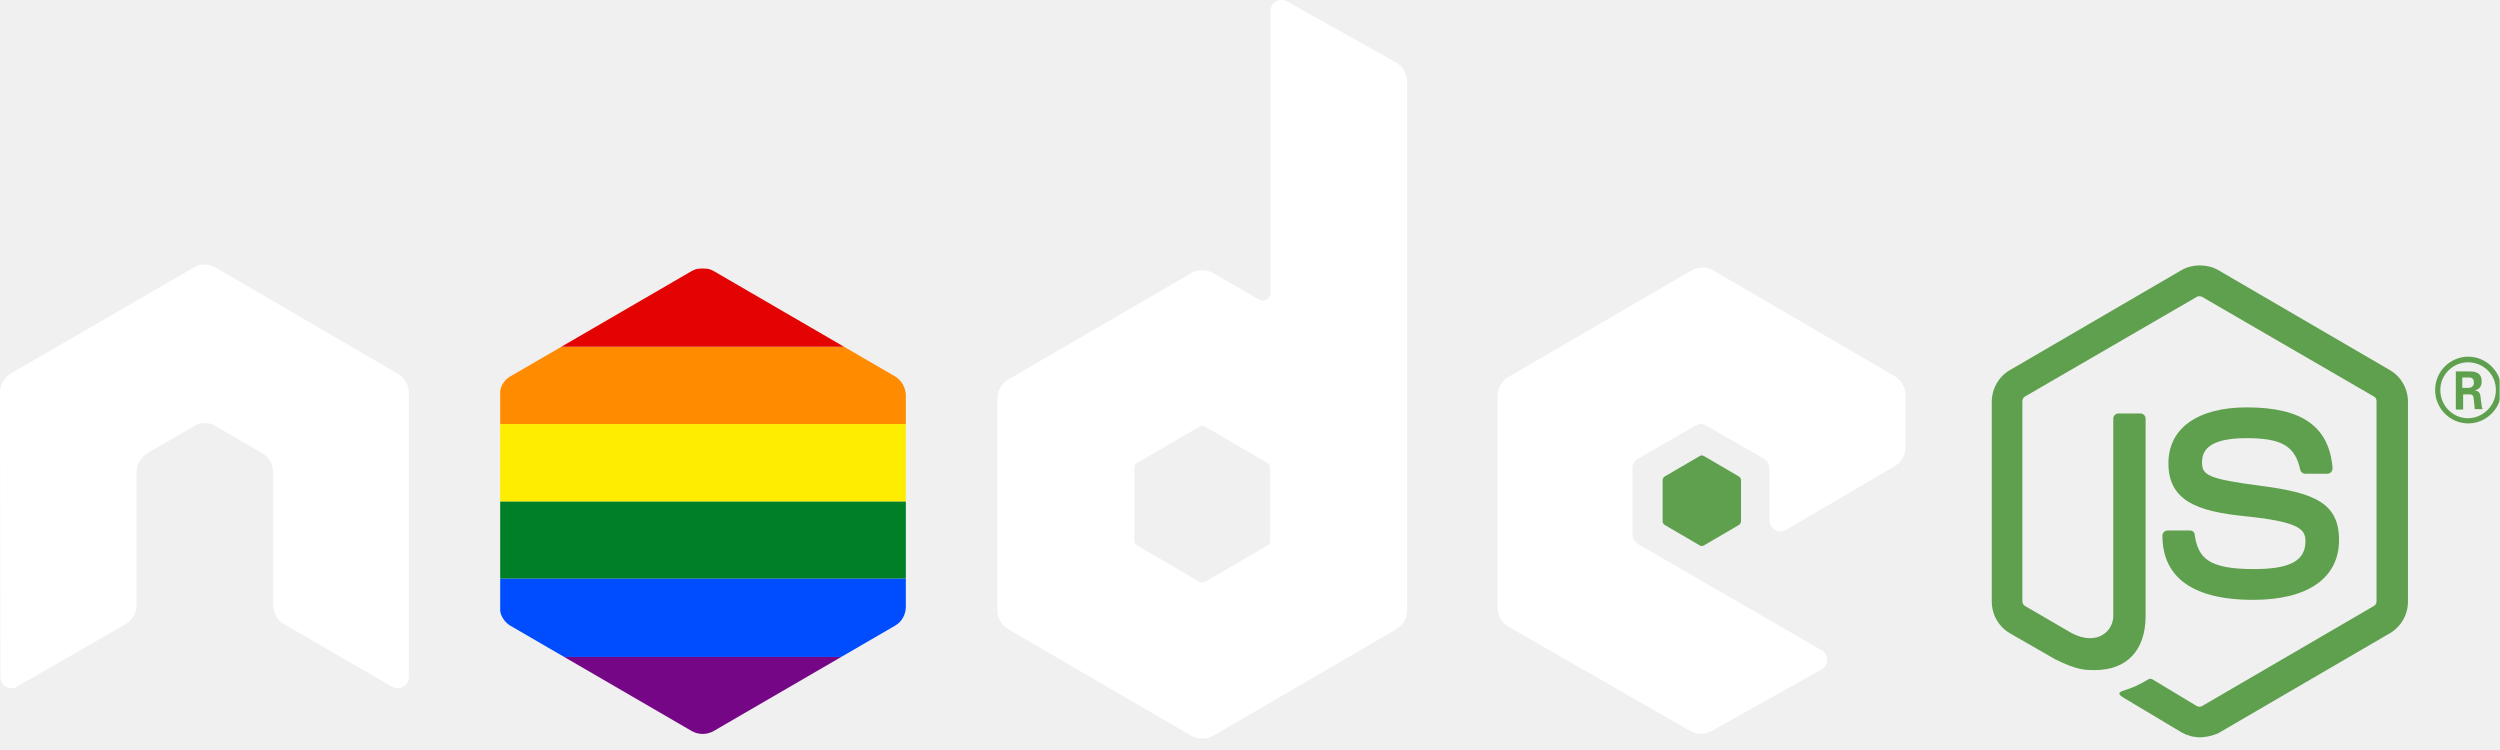
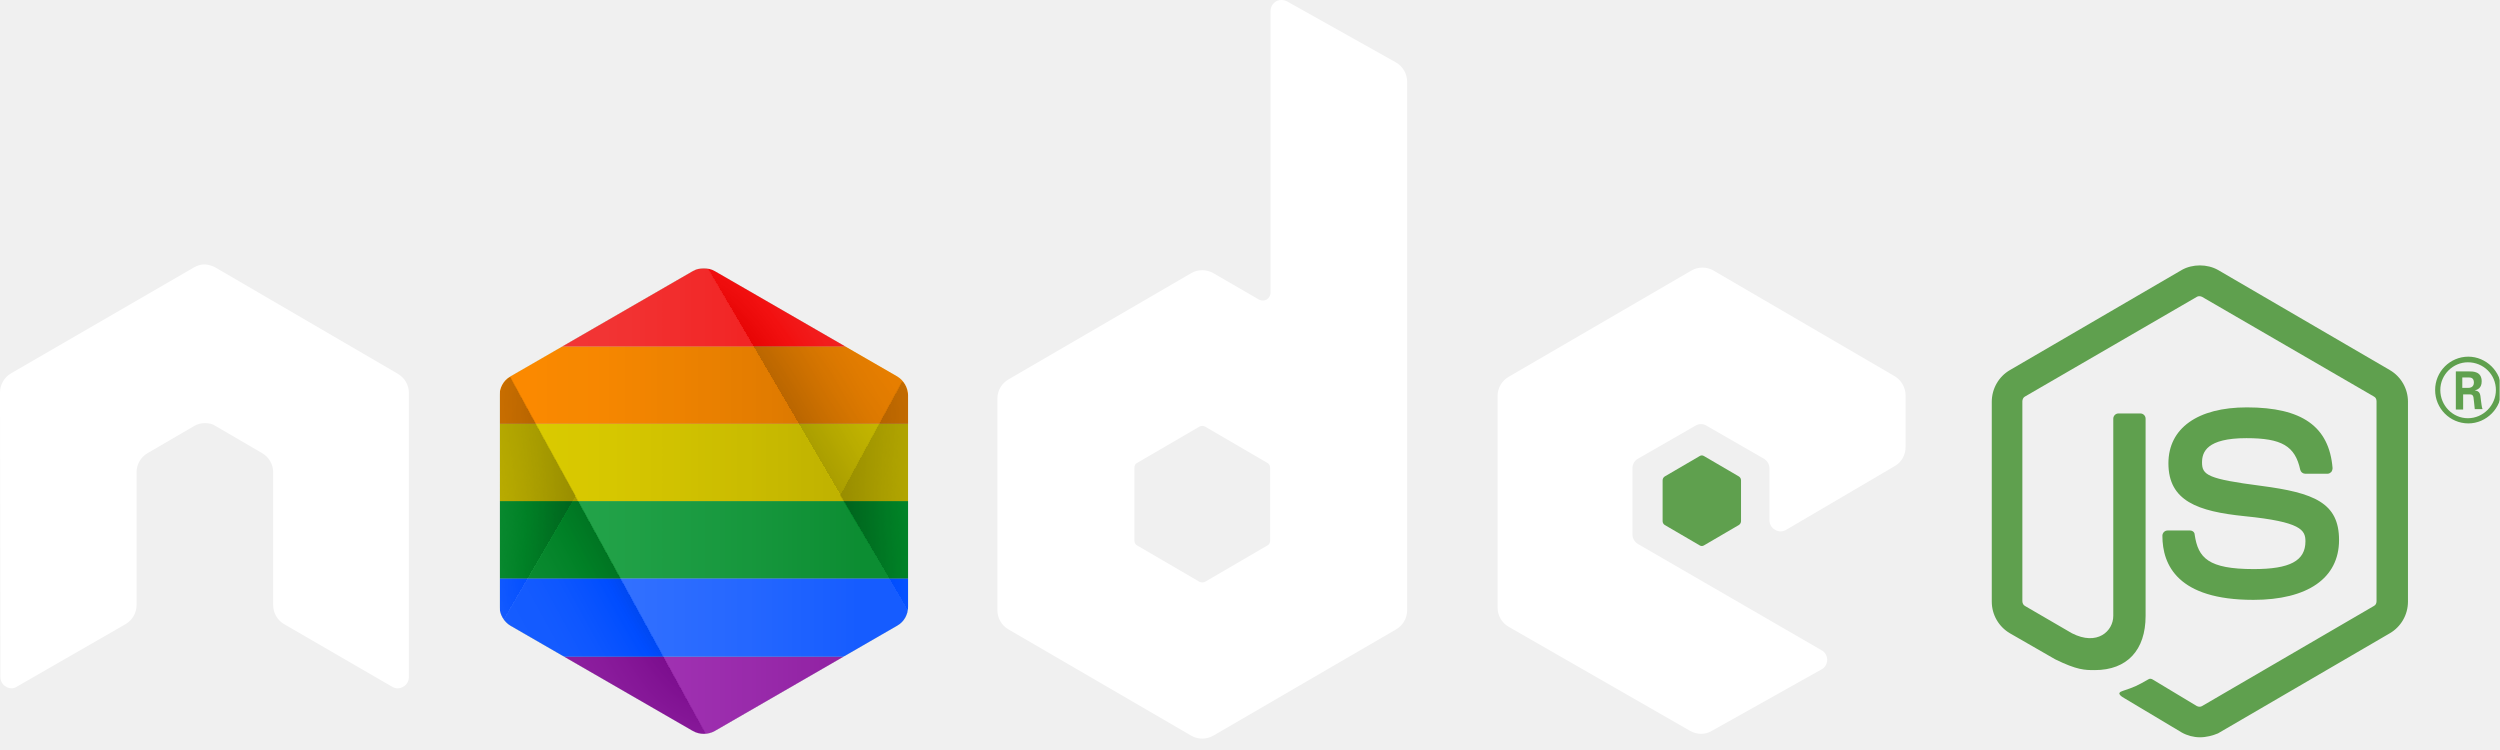
- <svg xmlns="http://www.w3.org/2000/svg" width="267" height="80" viewBox="0 0 267 80" fill="none">
-   <g clip-path="url(#clip0_12_39)">
-     <mask id="mask0_12_39" style="mask-type:luminance" maskUnits="userSpaceOnUse" x="0" y="0" width="267" height="80">
-       <path d="M266.96 0H0V79.988H266.96V0Z" fill="white" />
-     </mask>
-     <g mask="url(#mask0_12_39)">
-       <path d="M234.948 78.743C234.257 78.743 233.613 78.558 233.015 78.234L226.895 74.576C225.974 74.067 226.435 73.881 226.711 73.789C227.953 73.372 228.183 73.279 229.471 72.539C229.61 72.446 229.794 72.493 229.931 72.585L234.625 75.409C234.809 75.502 235.038 75.502 235.177 75.409L253.537 64.714C253.72 64.621 253.814 64.436 253.814 64.205V42.86C253.814 42.629 253.72 42.444 253.537 42.351L235.177 31.702C234.993 31.609 234.762 31.609 234.625 31.702L216.265 42.351C216.081 42.444 215.989 42.675 215.989 42.86V64.205C215.989 64.39 216.081 64.621 216.265 64.714L221.28 67.631C223.995 69.02 225.698 67.399 225.698 65.779V44.712C225.698 44.435 225.928 44.157 226.251 44.157H228.598C228.874 44.157 229.15 44.388 229.15 44.712V65.779C229.15 69.437 227.171 71.566 223.719 71.566C222.662 71.566 221.834 71.566 219.486 70.409L214.655 67.631C213.459 66.936 212.722 65.64 212.722 64.251V42.907C212.722 41.517 213.459 40.221 214.655 39.527L233.015 28.831C234.165 28.183 235.729 28.183 236.88 28.831L255.239 39.527C256.435 40.221 257.171 41.517 257.171 42.907V64.251C257.171 65.64 256.435 66.936 255.239 67.631L236.88 78.326C236.328 78.558 235.637 78.743 234.948 78.743Z" fill="#5FA04E" />
-       <path d="M240.653 64.065C232.6 64.065 230.943 60.361 230.943 57.213C230.943 56.935 231.173 56.657 231.495 56.657H233.888C234.165 56.657 234.394 56.843 234.394 57.12C234.762 59.574 235.821 60.778 240.699 60.778C244.564 60.778 246.221 59.898 246.221 57.815C246.221 56.611 245.759 55.731 239.732 55.129C234.717 54.62 231.587 53.509 231.587 49.48C231.587 45.73 234.717 43.508 239.962 43.508C245.853 43.508 248.751 45.545 249.119 49.99C249.119 50.129 249.074 50.268 248.983 50.407C248.888 50.499 248.751 50.592 248.611 50.592H246.173C245.945 50.592 245.714 50.407 245.668 50.175C245.115 47.629 243.688 46.795 239.916 46.795C235.682 46.795 235.177 48.277 235.177 49.388C235.177 50.731 235.774 51.148 241.48 51.888C247.14 52.629 249.81 53.694 249.81 57.676C249.81 61.75 246.45 64.065 240.653 64.065Z" fill="#5FA04E" />
-       <path d="M267.16 41.656C267.16 43.6 265.548 45.221 263.615 45.221C261.683 45.221 260.072 43.647 260.072 41.656C260.072 39.619 261.729 38.091 263.615 38.091C265.503 38.091 267.16 39.665 267.16 41.656ZM260.625 41.656C260.625 43.323 261.96 44.665 263.569 44.665C265.227 44.665 266.561 43.276 266.561 41.656C266.561 39.989 265.227 38.693 263.569 38.693C262.006 38.693 260.625 39.989 260.625 41.656ZM262.282 39.665H263.663C264.123 39.665 265.044 39.665 265.044 40.73C265.044 41.471 264.581 41.61 264.304 41.702C264.859 41.748 264.904 42.119 264.949 42.628C264.996 42.952 265.044 43.508 265.135 43.693H264.304C264.304 43.508 264.168 42.489 264.168 42.443C264.123 42.212 264.031 42.119 263.755 42.119H263.064V43.739H262.282V39.665ZM263.017 41.424H263.615C264.123 41.424 264.213 41.054 264.213 40.869C264.213 40.313 263.845 40.313 263.615 40.313H262.973V41.424H263.017Z" fill="#5FA04E" />
-       <path fill-rule="evenodd" clip-rule="evenodd" d="M43.667 41.948C43.667 41.114 43.207 40.328 42.471 39.911L23.007 28.567C22.685 28.382 22.317 28.289 21.949 28.243C21.903 28.243 21.765 28.243 21.765 28.243C21.396 28.243 21.028 28.382 20.706 28.567L1.196 39.864C0.46 40.281 0 41.068 0 41.948L0.046 72.321C0.046 72.738 0.276 73.154 0.644 73.339C1.012 73.571 1.472 73.571 1.795 73.339L13.39 66.672C14.126 66.256 14.586 65.469 14.586 64.635V50.421C14.586 49.587 15.046 48.8 15.783 48.384L20.706 45.513C21.074 45.281 21.488 45.189 21.903 45.189C22.317 45.189 22.731 45.281 23.053 45.513L27.976 48.384C28.713 48.8 29.173 49.587 29.173 50.421V64.635C29.173 65.469 29.633 66.256 30.369 66.672L41.873 73.339C42.241 73.571 42.701 73.571 43.069 73.339C43.437 73.154 43.667 72.738 43.667 72.321V41.948Z" fill="white" />
-       <path fill-rule="evenodd" clip-rule="evenodd" d="M137.444 0.139C137.076 -0.046 136.616 -0.046 136.293 0.139C135.925 0.37 135.696 0.741 135.696 1.158V31.253C135.696 31.53 135.557 31.808 135.281 31.994C135.005 32.132 134.729 32.132 134.453 31.994L129.576 29.169C128.84 28.753 127.965 28.753 127.229 29.169L107.719 40.513C106.983 40.929 106.523 41.717 106.523 42.55V65.191C106.523 66.024 106.983 66.811 107.719 67.228L127.229 78.572C127.965 78.988 128.84 78.988 129.576 78.572L149.086 67.228C149.822 66.811 150.282 66.024 150.282 65.191V8.751C150.282 7.871 149.822 7.084 149.086 6.667L137.444 0.139ZM135.65 57.736C135.65 57.968 135.557 58.153 135.374 58.246L128.701 62.135C128.517 62.228 128.287 62.228 128.103 62.135L121.431 58.246C121.247 58.153 121.155 57.922 121.155 57.736V49.958C121.155 49.727 121.247 49.541 121.431 49.449L128.103 45.559C128.287 45.467 128.517 45.467 128.701 45.559L135.374 49.449C135.557 49.541 135.65 49.773 135.65 49.958V57.736Z" fill="white" />
-       <path fill-rule="evenodd" clip-rule="evenodd" d="M202.367 49.773C203.105 49.356 203.518 48.569 203.518 47.735V42.225C203.518 41.392 203.059 40.605 202.367 40.188L182.996 28.891C182.26 28.474 181.386 28.474 180.649 28.891L161.14 40.235C160.403 40.651 159.943 41.438 159.943 42.272V64.913C159.943 65.746 160.403 66.533 161.14 66.95L180.511 78.062C181.248 78.479 182.122 78.479 182.812 78.062L194.546 71.487C194.914 71.302 195.144 70.885 195.144 70.469C195.144 70.052 194.914 69.635 194.546 69.45L174.944 58.106C174.576 57.875 174.346 57.505 174.346 57.088V50.004C174.346 49.587 174.576 49.17 174.944 48.985L181.064 45.467C181.432 45.235 181.892 45.235 182.26 45.467L188.38 48.985C188.748 49.217 188.977 49.587 188.977 50.004V55.56C188.977 55.977 189.208 56.393 189.577 56.579C189.944 56.81 190.404 56.81 190.772 56.579L202.367 49.773Z" fill="white" />
-       <path fill-rule="evenodd" clip-rule="evenodd" d="M181.524 48.708C181.661 48.615 181.846 48.615 181.985 48.708L185.711 50.884C185.849 50.977 185.941 51.116 185.941 51.301V55.653C185.941 55.838 185.849 55.977 185.711 56.07L181.985 58.246C181.846 58.339 181.661 58.339 181.524 58.246L177.797 56.07C177.659 55.977 177.567 55.838 177.567 55.653V51.301C177.567 51.116 177.659 50.977 177.797 50.884L181.524 48.708Z" fill="#5FA04E" />
-       <mask id="mask1_12_39" style="mask-type:alpha" maskUnits="userSpaceOnUse" x="53" y="28" width="44" height="51">
-         <path d="M76.221 28.948C75.485 28.532 74.611 28.532 73.874 28.948L54.502 40.199C53.766 40.616 53.352 41.403 53.352 42.237V64.785C53.352 65.618 53.812 66.405 54.502 66.822L73.874 78.073C74.611 78.489 75.485 78.489 76.221 78.073L95.593 66.822C96.329 66.405 96.743 65.618 96.743 64.785V42.237C96.743 41.403 96.283 40.616 95.593 40.199L76.221 28.948Z" fill="white" />
+ <svg xmlns="http://www.w3.org/2000/svg" width="267" height="80" fill="none">
+   <mask id="a" width="267" height="80" x="0" y="0" maskUnits="userSpaceOnUse" style="mask-type:luminance">
+     <path fill="#fff" d="M266.96 0H0v79.988h266.96V0Z" />
+   </mask>
+   <g mask="url(#a)">
+     <path fill="#5FA04E" d="M234.948 78.743a4.013 4.013 0 0 1-1.933-.51l-6.12-3.657c-.921-.51-.46-.695-.184-.787 1.242-.417 1.472-.51 2.76-1.25.139-.093.323-.046.46.046l4.694 2.824c.184.093.413.093.552 0l18.36-10.695c.183-.093.277-.278.277-.51V42.86c0-.231-.094-.416-.277-.509l-18.36-10.649c-.184-.093-.415-.093-.552 0l-18.36 10.649c-.184.093-.276.324-.276.51v21.344c0 .185.092.416.276.509l5.015 2.917c2.715 1.389 4.418-.232 4.418-1.852V44.712c0-.277.23-.555.553-.555h2.347c.276 0 .552.231.552.555V65.78c0 3.658-1.979 5.787-5.431 5.787-1.057 0-1.885 0-4.233-1.157l-4.831-2.778a3.913 3.913 0 0 1-1.933-3.38V42.907c0-1.39.737-2.686 1.933-3.38l18.36-10.696c1.15-.648 2.714-.648 3.865 0l18.359 10.696a3.913 3.913 0 0 1 1.932 3.38V64.25c0 1.39-.736 2.685-1.932 3.38L236.88 78.326c-.552.232-1.243.417-1.932.417Z" />
+     <path fill="#5FA04E" d="M240.653 64.065c-8.053 0-9.71-3.704-9.71-6.852 0-.278.23-.556.552-.556h2.393c.277 0 .506.186.506.463.368 2.454 1.427 3.658 6.305 3.658 3.865 0 5.522-.88 5.522-2.963 0-1.204-.462-2.084-6.489-2.686-5.015-.51-8.145-1.62-8.145-5.648 0-3.75 3.13-5.973 8.375-5.973 5.891 0 8.789 2.037 9.157 6.482a.755.755 0 0 1-.136.417c-.095.092-.232.185-.372.185h-2.438a.54.54 0 0 1-.505-.417c-.553-2.546-1.98-3.38-5.752-3.38-4.234 0-4.739 1.482-4.739 2.593 0 1.343.597 1.76 6.303 2.5 5.66.74 8.33 1.806 8.33 5.788 0 4.074-3.36 6.39-9.157 6.39ZM267.16 41.656c0 1.944-1.612 3.565-3.545 3.565a3.556 3.556 0 0 1-3.543-3.565 3.555 3.555 0 0 1 3.543-3.565c1.888 0 3.545 1.574 3.545 3.565Zm-6.535 0c0 1.667 1.335 3.01 2.944 3.01 1.658 0 2.992-1.39 2.992-3.01 0-1.667-1.334-2.963-2.992-2.963-1.563 0-2.944 1.296-2.944 2.963Zm1.657-1.991h1.381c.46 0 1.381 0 1.381 1.065 0 .74-.463.88-.74.972.555.046.6.417.645.926.047.324.095.88.186 1.065h-.831c0-.185-.136-1.204-.136-1.25-.045-.231-.137-.324-.413-.324h-.691v1.62h-.782v-4.074Zm.735 1.76h.598c.508 0 .598-.37.598-.556 0-.556-.368-.556-.598-.556h-.642v1.111h.044Z" />
+     <path fill="#fff" fill-rule="evenodd" d="M43.667 41.948c0-.834-.46-1.62-1.196-2.037L23.007 28.567c-.322-.185-.69-.278-1.058-.324h-.184c-.369 0-.737.139-1.059.324L1.196 39.864A2.377 2.377 0 0 0 0 41.948L.046 72.32c0 .417.23.833.598 1.018.368.232.828.232 1.15 0l11.596-6.667a2.358 2.358 0 0 0 1.196-2.037V50.421c0-.834.46-1.62 1.197-2.037l4.923-2.87a2.217 2.217 0 0 1 1.197-.325c.414 0 .828.092 1.15.324l4.923 2.87a2.358 2.358 0 0 1 1.197 2.038v14.214c0 .834.46 1.62 1.196 2.037l11.504 6.667c.368.232.828.232 1.196 0 .368-.185.598-.601.598-1.018V41.948ZM137.444.139c-.368-.185-.828-.185-1.151 0-.368.231-.597.602-.597 1.019v30.095a.893.893 0 0 1-.415.74.875.875 0 0 1-.828 0l-4.877-2.824a2.36 2.36 0 0 0-2.347 0l-19.51 11.344a2.358 2.358 0 0 0-1.196 2.037v22.64c0 .834.46 1.621 1.196 2.038l19.51 11.344a2.36 2.36 0 0 0 2.347 0l19.51-11.344a2.358 2.358 0 0 0 1.196-2.037V8.75c0-.88-.46-1.667-1.196-2.084L137.444.14Zm-1.794 57.598c0 .23-.093.416-.276.509l-6.673 3.89a.678.678 0 0 1-.598 0l-6.672-3.89c-.184-.093-.276-.324-.276-.51v-7.778c0-.231.092-.417.276-.51l6.672-3.889a.678.678 0 0 1 .598 0l6.673 3.89c.183.092.276.324.276.51v7.777ZM202.367 49.773c.738-.417 1.151-1.204 1.151-2.038v-5.51c0-.833-.459-1.62-1.151-2.037l-19.371-11.297a2.359 2.359 0 0 0-2.347 0L161.14 40.235a2.357 2.357 0 0 0-1.197 2.037v22.64c0 .834.46 1.621 1.197 2.038l19.371 11.112c.737.417 1.611.417 2.301 0l11.734-6.575c.368-.185.598-.602.598-1.018 0-.417-.23-.834-.598-1.019l-19.602-11.344c-.368-.23-.598-.601-.598-1.018v-7.084c0-.417.23-.834.598-1.019l6.12-3.518a1.117 1.117 0 0 1 1.196 0l6.12 3.518c.368.232.597.602.597 1.02v5.555c0 .417.231.833.6 1.019.367.231.827.231 1.195 0l11.595-6.806Z" clip-rule="evenodd" />
+     <path fill="#5FA04E" fill-rule="evenodd" d="M181.524 48.708a.417.417 0 0 1 .461 0l3.726 2.176c.138.093.23.232.23.417v4.352a.487.487 0 0 1-.23.417l-3.726 2.176a.417.417 0 0 1-.461 0l-3.727-2.176a.487.487 0 0 1-.23-.417v-4.352c0-.185.092-.324.23-.417l3.727-2.176Z" clip-rule="evenodd" />
+     <g clip-path="url(#b)">
+       <mask id="d" width="44" height="51" x="53" y="28" maskUnits="userSpaceOnUse" style="mask-type:alpha">
+         <path fill="url(#c)" d="M76.348 28.96a2.385 2.385 0 0 0-2.36 0L54.507 40.205c-.74.417-1.157 1.204-1.157 2.036v22.54c0 .833.463 1.62 1.157 2.036l19.48 11.246a2.385 2.385 0 0 0 2.36 0L95.83 66.819c.74-.416 1.156-1.204 1.156-2.036v-22.54a2.412 2.412 0 0 0-1.156-2.036L76.348 28.96Z" />
      </mask>
-       <g mask="url(#mask1_12_39)">
-         <path d="M103.17 53.546H53.421V61.804H103.17V53.546Z" fill="#008026" />
-         <path d="M103.17 61.804H53.421V70.162H103.17V61.804Z" fill="#004DFF" />
-         <path d="M103.17 37.029H53.421V45.288H103.17V37.029Z" fill="#FF8C00" />
-         <path d="M103.17 45.288H53.421V53.546H103.17V45.288Z" fill="#FFED00" />
-         <path d="M103.17 28.671H53.421V37.029H103.17V28.671Z" fill="#E40303" />
-         <path d="M103.17 70.163H53.421V78.421H103.17V70.163Z" fill="#750787" />
+       <g mask="url(#d)">
+         <path fill="#750787" d="M97.056 70.132H53.35v8.258h43.706v-8.258Z" />
+         <path fill="#004DFF" d="M97.056 61.773H53.35v8.358h43.706v-8.358Z" />
+         <path fill="#008026" d="M97.056 53.515H53.35v8.258h43.706v-8.258Z" />
+         <path fill="#FFED00" d="M97.056 45.256H53.35v8.259h43.706v-8.259Z" />
+         <path fill="#FF8C00" d="M97.056 36.998H53.35v8.259h43.706v-8.259Z" />
+         <path fill="#E40303" d="M97.056 28.64H53.35v8.358h43.706V28.64Z" />
+       </g>
+       <g opacity=".5" style="mix-blend-mode:luminosity">
+         <path fill="#fff" d="M76.348 28.96a2.385 2.385 0 0 0-2.36 0L54.507 40.205c-.74.417-1.157 1.204-1.157 2.036v22.54c0 .833.463 1.62 1.157 2.036l19.48 11.246a2.385 2.385 0 0 0 2.36 0L95.83 66.819c.74-.416 1.156-1.204 1.156-2.036v-22.54a2.412 2.412 0 0 0-1.156-2.036L76.348 28.96Z" />
+         <g style="mix-blend-mode:luminosity">
+           <mask id="f" width="44" height="51" x="53" y="28" maskUnits="userSpaceOnUse" style="mask-type:alpha">
+             <path fill="url(#e)" d="M76.348 28.96a2.385 2.385 0 0 0-2.36 0L54.507 40.205c-.74.417-1.157 1.204-1.157 2.036v22.54c0 .833.463 1.62 1.157 2.036l19.48 11.246a2.385 2.385 0 0 0 2.36 0L95.83 66.819c.74-.416 1.156-1.204 1.156-2.036v-22.54a2.412 2.412 0 0 0-1.156-2.036L76.348 28.96Z" />
+           </mask>
+           <g mask="url(#f)">
+             <path fill="url(#g)" d="M76.348 28.96a2.385 2.385 0 0 0-2.36 0L54.507 40.205c-.74.417-1.157 1.204-1.157 2.036v22.54c0 .833.463 1.62 1.157 2.036l19.48 11.246a2.385 2.385 0 0 0 2.36 0L95.83 66.819c.74-.416 1.156-1.204 1.156-2.036v-22.54a2.412 2.412 0 0 0-1.156-2.036L76.348 28.96Z" />
+             <g filter="url(#h)">
+               <path fill="url(#i)" d="M95.875 40.206 76.3 28.96a3.215 3.215 0 0 0-.601-.231l-21.885 37.49c.185.231.477.569.709.708l19.463 11.138c.556.324 1.203.417 1.805.231l20.591-37.672a1.448 1.448 0 0 0-.508-.417Z" />
+             </g>
+             <g filter="url(#j)">
+               <path fill="url(#k)" d="M95.826 66.818c.556-.324 1.057-.931 1.057-1.663L75.559 28.682c-.556-.092-1.157-.046-1.666.277l-19.434 11.2 20.96 38.23c.306-.05.602-.144.88-.278l19.527-11.293Z" />
+             </g>
+           </g>
+         </g>
      </g>
    </g>
  </g>
  <defs>
-     <clipPath id="clip0_12_39">
-       <rect width="267" height="79.988" fill="white" />
+     <linearGradient id="c" x1="83.101" x2="65.483" y1="37.336" y2="73.272" gradientUnits="userSpaceOnUse">
+       <stop stop-color="#3F873F" />
+       <stop offset=".33" stop-color="#3F8B3D" />
+       <stop offset=".637" stop-color="#3E9638" />
+       <stop offset=".934" stop-color="#3DA92E" />
+       <stop offset="1" stop-color="#3DAE2B" />
+     </linearGradient>
+     <linearGradient id="e" x1="83.101" x2="65.483" y1="37.336" y2="73.272" gradientUnits="userSpaceOnUse">
+       <stop stop-color="#3F873F" />
+       <stop offset=".33" stop-color="#3F8B3D" />
+       <stop offset=".637" stop-color="#3E9638" />
+       <stop offset=".934" stop-color="#3DA92E" />
+       <stop offset="1" stop-color="#3DAE2B" />
+     </linearGradient>
+     <linearGradient id="g" x1="83.101" x2="65.483" y1="37.336" y2="73.272" gradientUnits="userSpaceOnUse">
+       <stop stop-color="#3F873F" />
+       <stop offset=".33" stop-color="#3F8B3D" />
+       <stop offset=".637" stop-color="#3E9638" />
+       <stop offset=".934" stop-color="#3DA92E" />
+       <stop offset="1" stop-color="#3DAE2B" />
+     </linearGradient>
+     <linearGradient id="i" x1="72.207" x2="121.636" y1="56.143" y2="19.63" gradientUnits="userSpaceOnUse">
+       <stop offset=".138" stop-color="#3F873F" />
+       <stop offset=".402" stop-color="#52A044" />
+       <stop offset=".713" stop-color="#64B749" />
+       <stop offset=".908" stop-color="#6ABF4B" />
+     </linearGradient>
+     <linearGradient id="k" x1="52.636" x2="97.713" y1="53.505" y2="53.505" gradientUnits="userSpaceOnUse">
+       <stop offset=".092" stop-color="#6ABF4B" />
+       <stop offset=".287" stop-color="#64B749" />
+       <stop offset=".598" stop-color="#52A044" />
+       <stop offset=".862" stop-color="#3F873F" />
+     </linearGradient>
+     <filter id="h" width="66.568" height="73.662" x="41.815" y="16.728" color-interpolation-filters="sRGB" filterUnits="userSpaceOnUse">
+       <feFlood flood-opacity="0" result="BackgroundImageFix" />
+       <feColorMatrix in="SourceAlpha" result="hardAlpha" values="0 0 0 0 0 0 0 0 0 0 0 0 0 0 0 0 0 0 127 0" />
+       <feOffset />
+       <feGaussianBlur stdDeviation="6" />
+       <feComposite in2="hardAlpha" operator="out" />
+       <feColorMatrix values="0 0 0 0 0 0 0 0 0 0 0 0 0 0 0 0 0 0 0.75 0" />
+       <feBlend in2="BackgroundImageFix" result="effect1_dropShadow_1_1661" />
+       <feBlend in="SourceGraphic" in2="effect1_dropShadow_1_1661" result="shape" />
+     </filter>
+     <filter id="j" width="66.424" height="73.748" x="42.459" y="16.64" color-interpolation-filters="sRGB" filterUnits="userSpaceOnUse">
+       <feFlood flood-opacity="0" result="BackgroundImageFix" />
+       <feColorMatrix in="SourceAlpha" result="hardAlpha" values="0 0 0 0 0 0 0 0 0 0 0 0 0 0 0 0 0 0 127 0" />
+       <feOffset />
+       <feGaussianBlur stdDeviation="6" />
+       <feComposite in2="hardAlpha" operator="out" />
+       <feColorMatrix values="0 0 0 0 0 0 0 0 0 0 0 0 0 0 0 0 0 0 0.75 0" />
+       <feBlend in2="BackgroundImageFix" result="effect1_dropShadow_1_1661" />
+       <feBlend in="SourceGraphic" in2="effect1_dropShadow_1_1661" result="shape" />
+     </filter>
+     <clipPath id="b">
+       <path fill="#fff" d="M53.35 28.64h43.707v49.75H53.35z" />
    </clipPath>
  </defs>
</svg>
